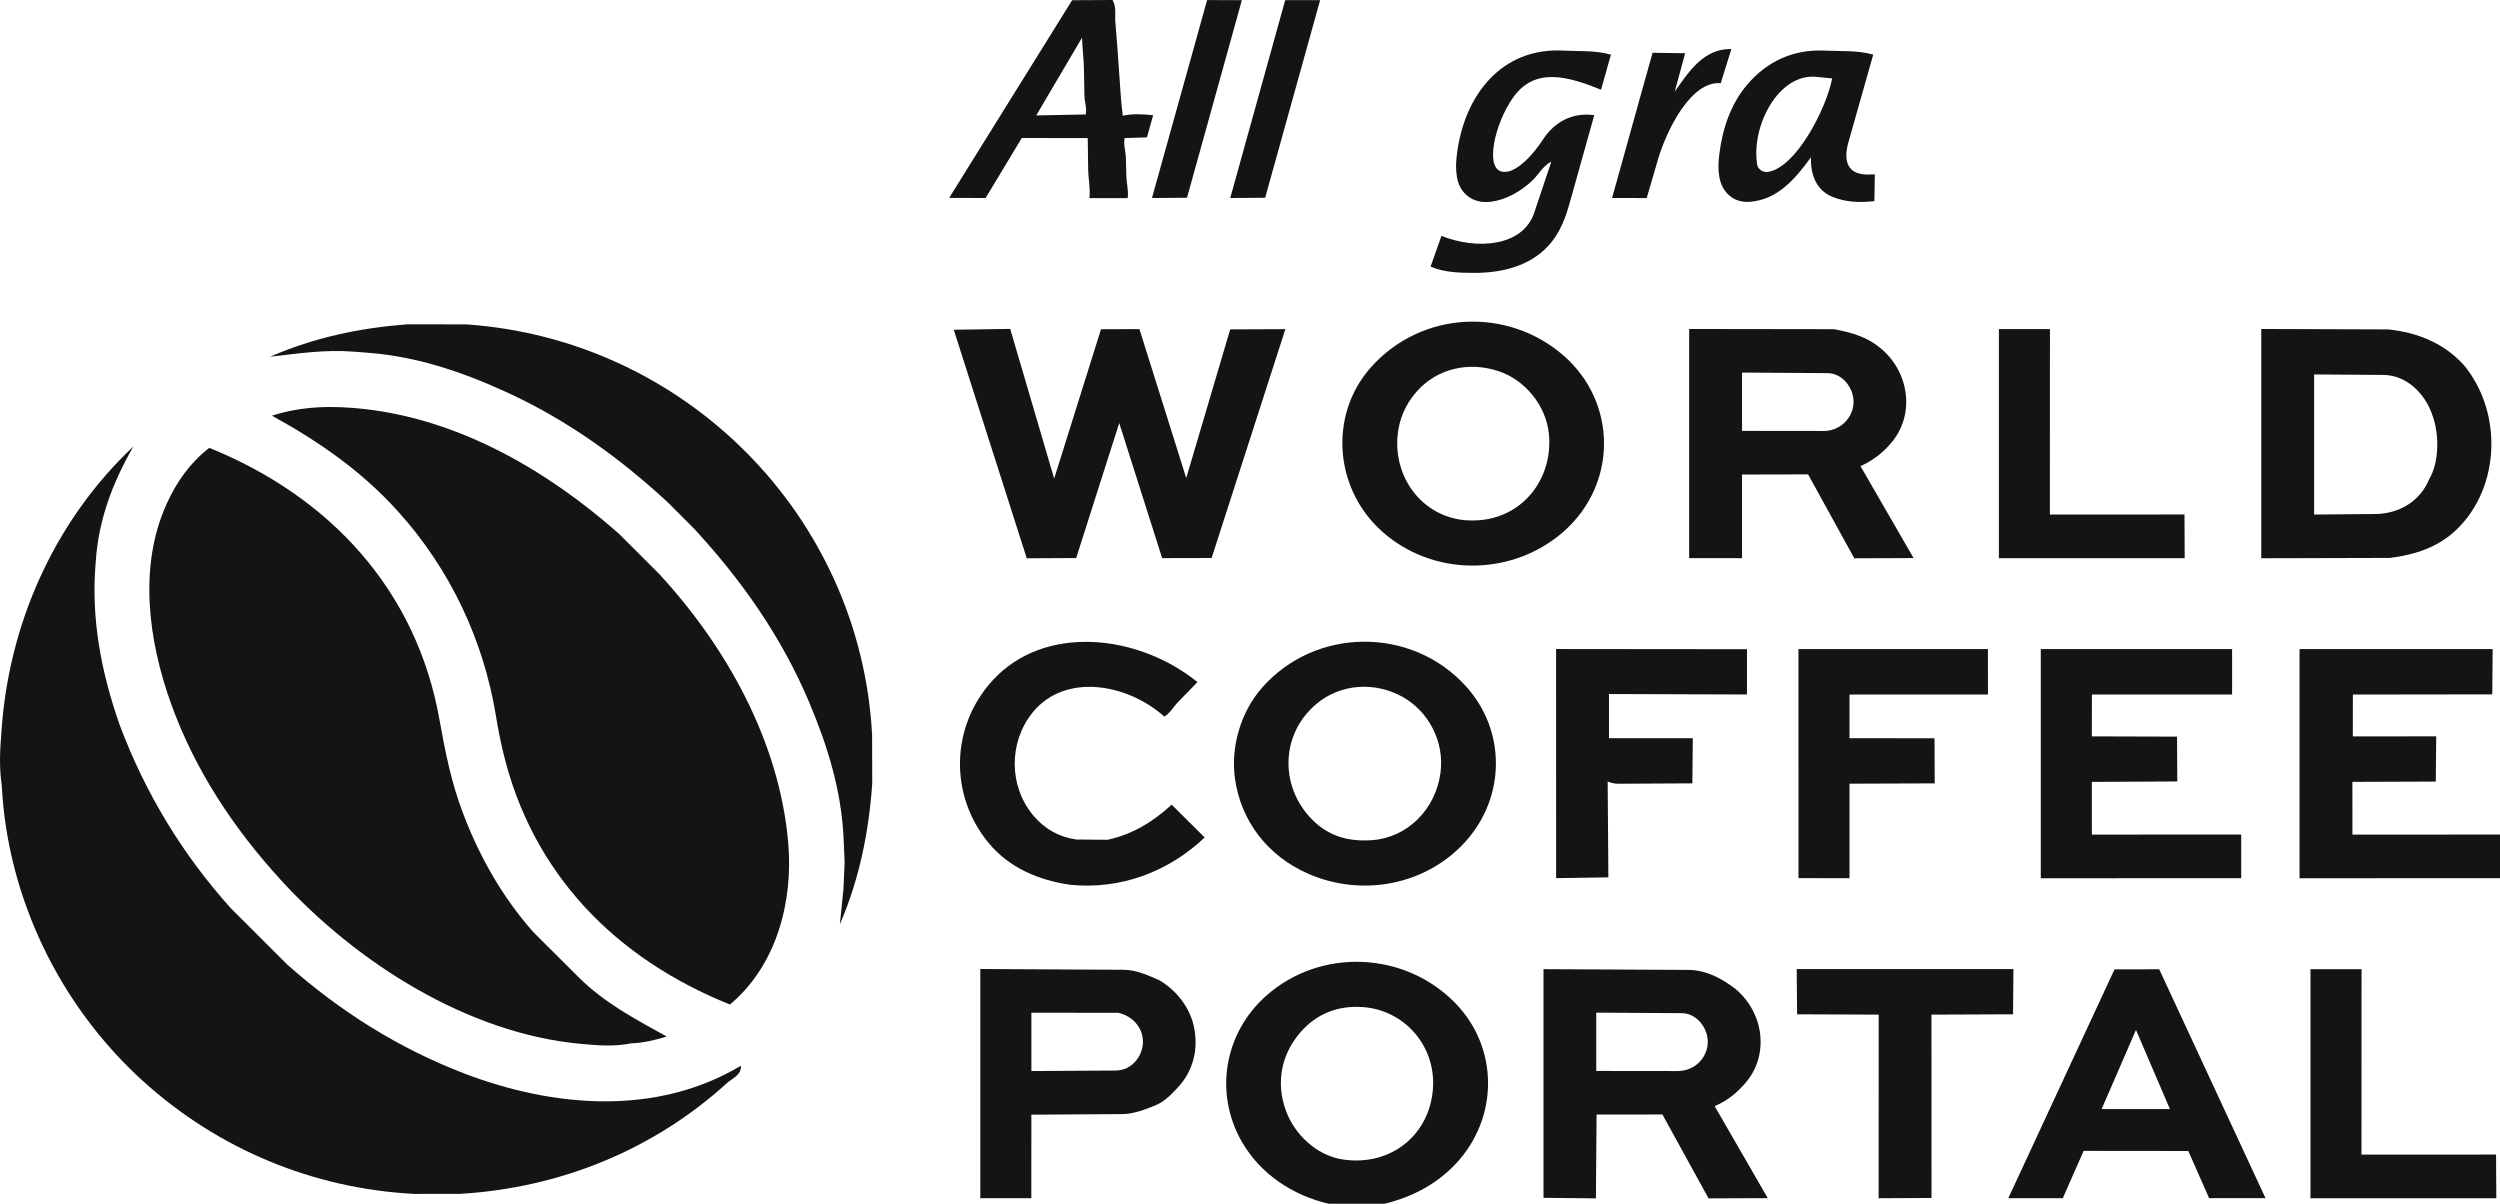
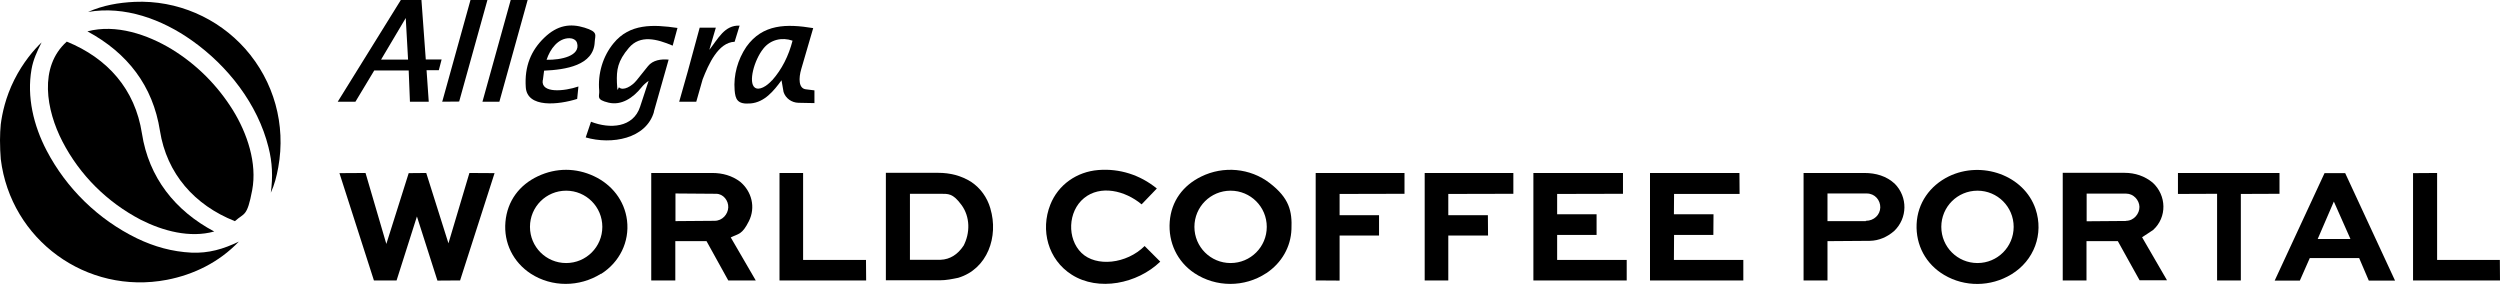
- <svg xmlns="http://www.w3.org/2000/svg" width="108" height="52" viewBox="0 0 108 52" fill="none">
-   <path d="M66.879 10.628C66.063 11.51 64.849 11.791 63.686 11.789C63.003 11.788 62.382 11.764 61.801 11.518L62.27 10.189C63.768 10.792 65.781 10.677 66.281 9.184L67.018 6.979C66.625 7.192 66.465 7.553 66.18 7.816C65.676 8.282 65.064 8.629 64.407 8.715C63.634 8.818 63.054 8.364 62.938 7.642C62.882 7.291 62.897 7.001 62.94 6.651C63.261 4.081 64.894 2.042 67.54 2.186C68.235 2.224 68.903 2.164 69.592 2.363L69.165 3.875C67.718 3.291 66.285 2.876 65.341 4.248C64.579 5.355 64.18 7.153 64.815 7.393C65.399 7.614 66.215 6.707 66.656 6.029C67.147 5.272 67.921 4.842 68.872 4.975L67.833 8.688C67.638 9.383 67.411 10.054 66.879 10.628Z" fill="#141414" />
-   <path d="M48.582 5.965C48.532 6.28 48.631 6.539 48.639 6.839L48.659 7.608C48.668 7.934 48.76 8.22 48.716 8.56H47.063C47.11 8.114 47.014 7.728 47.009 7.303L46.99 5.966L44.141 5.961L42.579 8.554L41.004 8.549L46.316 0.009L48.063 0C48.239 0.314 48.157 0.629 48.182 0.941L48.276 2.117L48.353 3.216C48.398 3.872 48.431 4.46 48.505 4.999C48.959 4.901 49.359 4.934 49.817 4.977L49.548 5.935L48.582 5.966V5.965ZM46.847 4.118L46.826 2.983C46.817 2.523 46.76 2.119 46.743 1.628L44.765 4.987L46.903 4.944C46.962 4.669 46.853 4.42 46.847 4.118Z" fill="#141414" />
-   <path d="M79.135 8.492C78.454 8.202 78.211 7.535 78.233 6.794C77.532 7.764 76.765 8.637 75.58 8.719C74.869 8.768 74.385 8.29 74.275 7.643C74.215 7.29 74.233 7.002 74.276 6.651C74.412 5.561 74.762 4.51 75.462 3.676C76.318 2.657 77.471 2.123 78.799 2.186C79.514 2.22 80.22 2.164 80.924 2.359L79.85 6.151C79.741 6.535 79.686 7.011 79.971 7.306C80.221 7.566 80.649 7.55 80.992 7.532L80.974 8.689C80.355 8.756 79.734 8.747 79.135 8.492ZM76.359 7.428C77.557 7.273 78.881 4.75 79.15 3.388L78.466 3.32C76.838 3.159 75.638 5.435 75.912 7.123C75.943 7.311 76.164 7.454 76.359 7.428Z" fill="#141414" />
-   <path d="M51.279 8.543L49.765 8.555L52.148 0.003L53.649 0.007L51.279 8.543Z" fill="#141414" />
-   <path d="M54.655 8.543L53.147 8.554L55.521 0.005L57.03 0.006L54.655 8.543Z" fill="#141414" />
-   <path d="M69.642 8.553L71.1 3.318L71.392 2.28L72.799 2.3L72.348 3.959C73.004 3.027 73.611 2.105 74.795 2.116L74.336 3.594C73.044 3.482 71.991 5.636 71.622 6.897L71.137 8.556L69.643 8.553H69.642Z" fill="#141414" />
-   <path d="M108 36.053V37.939L99.34 37.94V28.039L107.683 28.04L107.666 29.997L101.644 30.005L101.641 31.813L105.245 31.81L105.226 33.764L101.624 33.777L101.625 36.054L108 36.053Z" fill="#141414" />
-   <path d="M32.007 46.039C32.025 46.456 31.643 46.572 31.393 46.799C28.211 49.691 24.175 51.316 19.89 51.574L17.882 51.577C13.51 51.344 9.421 49.642 6.173 46.698C2.589 43.451 0.32 38.785 0.076 33.93C-0.038 33.14 -0.007 32.453 0.061 31.643C0.357 26.998 2.326 22.526 5.762 19.287C4.843 20.889 4.247 22.491 4.133 24.305C3.926 26.705 4.365 29.016 5.164 31.299C6.259 34.233 7.867 36.893 9.965 39.23L12.404 41.664C14.688 43.692 17.244 45.304 20.097 46.389C23.897 47.834 28.347 48.231 32.009 46.038L32.007 46.039Z" fill="#141414" />
-   <path d="M27.279 45.07C26.506 45.225 25.841 45.162 25.112 45.097C20.215 44.659 15.385 41.577 12.126 38.009C10.088 35.778 8.424 33.268 7.394 30.412C6.396 27.641 5.976 24.422 7.216 21.731C7.646 20.797 8.212 19.989 9.042 19.347C14.278 21.469 17.992 25.511 18.984 31.081C19.235 32.487 19.491 33.782 19.996 35.116C20.712 37.008 21.687 38.729 23.03 40.258L24.994 42.215C26.088 43.305 27.399 44.004 28.803 44.779C28.295 44.93 27.816 45.052 27.279 45.072V45.07Z" fill="#141414" />
-   <path d="M34.051 36.401C34.272 38.916 33.565 41.699 31.533 43.395C26.584 41.408 22.995 37.744 21.739 32.508C21.608 31.959 21.517 31.483 21.425 30.922C20.878 27.623 19.444 24.593 17.204 22.104C15.665 20.394 13.844 19.11 11.749 17.957C13.061 17.536 14.397 17.517 15.748 17.67C19.882 18.137 23.659 20.339 26.726 23.047L28.464 24.781C31.393 27.953 33.669 32.042 34.051 36.4V36.401Z" fill="#141414" />
-   <path d="M36.444 36.237C36.352 34.157 35.761 32.256 34.97 30.371C33.782 27.541 32.037 25.054 29.965 22.818L28.851 21.704C26.788 19.796 24.528 18.163 21.956 16.976C20.015 16.081 18.041 15.405 15.908 15.24L15.254 15.19C14.036 15.095 12.89 15.272 11.672 15.409C13.586 14.576 15.543 14.169 17.573 14.012L20.137 14.013C29.615 14.663 37.172 22.29 37.675 31.745L37.681 33.842C37.535 35.948 37.121 37.995 36.282 39.928L36.437 38.411L36.488 37.245L36.444 36.236V36.237Z" fill="#141414" />
-   <path d="M56.523 37.749C54.769 36.987 53.602 35.47 53.349 33.625C53.162 32.258 53.601 30.762 54.51 29.721C56.813 27.084 60.977 27.05 63.33 29.648C65.061 31.558 65.049 34.413 63.324 36.34C61.636 38.225 58.875 38.771 56.523 37.75V37.749ZM62.229 33.383C62.411 32.014 61.692 30.721 60.596 30.108C59.39 29.433 57.906 29.535 56.866 30.412C55.256 31.769 55.285 34.131 56.815 35.531C57.494 36.152 58.334 36.368 59.295 36.293C60.818 36.173 62.022 34.954 62.229 33.383H62.229Z" fill="#141414" />
-   <path d="M94.059 33.759L90.367 33.778L90.369 36.054L96.82 36.052L96.82 37.939L88.162 37.94V28.039L96.427 28.04L96.427 30.005L90.37 30.004L90.368 31.811L94.048 31.822L94.059 33.759Z" fill="#141414" />
-   <path d="M46.49 36.266L47.845 36.279C48.913 36.048 49.805 35.508 50.617 34.762L52.042 36.179C50.452 37.684 48.393 38.434 46.242 38.224C44.865 38.026 43.592 37.486 42.707 36.415C41.003 34.352 41.065 31.39 42.866 29.409C45.11 26.941 49.163 27.388 51.73 29.466L50.877 30.344C50.68 30.547 50.555 30.798 50.301 30.958C48.695 29.523 46.007 29.055 44.609 30.78C43.569 32.066 43.576 33.972 44.646 35.239C45.119 35.799 45.741 36.16 46.489 36.265L46.49 36.266Z" fill="#141414" />
-   <path d="M83.571 31.893L83.58 33.842L79.898 33.855V37.938L77.694 37.936L77.693 28.039L85.878 28.04L85.88 30.005L79.9 30.004L79.899 31.89L83.571 31.893Z" fill="#141414" />
-   <path d="M53.145 14.229L55.528 14.219L52.342 24.106L50.205 24.111L48.351 18.276L46.491 24.107L44.356 24.119L41.202 14.245L43.641 14.208L45.54 20.675L47.564 14.221L49.224 14.219L51.245 20.652L53.145 14.229Z" fill="#141414" />
-   <path d="M82.666 24.109L80.106 24.119L78.11 20.494L75.254 20.5V24.113L72.971 24.111V14.212L79.239 14.221C79.981 14.366 80.65 14.552 81.212 15.019C82.465 16.029 82.748 17.857 81.733 19.093C81.34 19.572 80.887 19.905 80.373 20.137L82.666 24.108V24.109ZM78.767 18.619C79.507 18.62 80.049 18.053 80.073 17.394C80.095 16.804 79.624 16.123 78.949 16.119L75.255 16.095V18.614L78.768 18.618L78.767 18.619Z" fill="#141414" />
-   <path d="M106.436 15.768C108.124 17.802 108.015 21.054 106.129 22.873C105.341 23.634 104.345 23.963 103.248 24.102L97.687 24.117V14.212L103.168 14.23C104.447 14.361 105.59 14.835 106.436 15.768H106.436ZM105.09 17.968C104.793 17.038 103.986 16.204 102.964 16.197L99.97 16.176V22.229L102.615 22.205C103.645 22.195 104.559 21.654 104.951 20.678C105.37 19.981 105.382 18.767 105.09 17.969V17.968Z" fill="#141414" />
-   <path d="M59.917 23.141C57.619 21.286 57.367 17.966 59.21 15.883C61.42 13.387 65.157 13.271 67.55 15.364C69.877 17.4 69.873 20.918 67.547 22.965C65.421 24.834 62.155 24.948 59.917 23.141ZM64.146 22.447C65.944 22.175 67.084 20.558 66.913 18.758C66.794 17.499 65.863 16.418 64.768 16.044C63.456 15.595 62.081 15.921 61.208 16.908C60.714 17.466 60.434 18.118 60.373 18.844C60.229 20.573 61.328 22.158 63.061 22.445C63.397 22.501 63.811 22.497 64.146 22.446V22.447Z" fill="#141414" />
-   <path d="M94.37 22.226L94.379 24.113L86.352 24.114L86.353 14.217L88.558 14.216L88.555 22.228L94.37 22.226Z" fill="#141414" />
-   <path d="M69.451 33.76L69.482 37.902L67.225 37.936L67.223 28.038L75.469 28.046V30.002L69.508 29.982V31.89H73.129L73.11 33.841L70.217 33.856C69.955 33.858 69.717 33.882 69.452 33.761L69.451 33.76Z" fill="#141414" />
-   <path d="M59.826 52H57.386C55.845 51.634 54.447 50.727 53.638 49.306C52.445 47.207 52.89 44.625 54.695 43.021C57.049 40.928 60.708 41.092 62.892 43.358C64.746 45.283 64.749 48.287 62.894 50.271C62.051 51.171 60.986 51.714 59.826 51.999V52ZM61.907 46.967C62.007 45.155 60.658 43.643 58.897 43.508C57.805 43.424 56.881 43.786 56.175 44.6C55.363 45.535 55.097 46.767 55.561 48.007C55.924 48.974 56.835 49.915 58.025 50.091C60.086 50.394 61.794 49.021 61.907 46.967Z" fill="#141414" />
-   <path d="M76.368 51.76L73.81 51.77L71.817 48.146L68.972 48.148L68.943 51.77L66.679 51.746V41.867L72.94 41.9C73.73 41.904 74.419 42.292 74.998 42.742C76.209 43.785 76.438 45.588 75.4 46.788C75.022 47.226 74.614 47.555 74.073 47.786L76.368 51.761L76.368 51.76ZM72.47 46.269C73.21 46.27 73.752 45.704 73.776 45.044C73.798 44.454 73.327 43.773 72.652 43.769L68.958 43.746V46.265L72.471 46.269L72.47 46.269Z" fill="#141414" />
-   <path d="M49.904 47.755C49.462 47.933 48.976 48.125 48.481 48.129L44.555 48.154L44.553 51.762H42.349V41.861L48.54 41.894C49.105 41.898 49.633 42.15 50.104 42.356C50.897 42.842 51.413 43.578 51.579 44.362C51.788 45.347 51.529 46.291 50.876 46.985C50.585 47.295 50.301 47.595 49.904 47.754V47.755ZM48.205 46.247C48.898 46.242 49.352 45.627 49.374 45.052C49.396 44.432 48.959 43.903 48.316 43.754L44.556 43.749V46.269L48.205 46.247H48.205Z" fill="#141414" />
-   <path d="M94.536 49.723L90.014 49.718L89.112 51.762H86.759L91.347 41.876L93.278 41.873L97.869 51.758L95.433 51.761L94.536 49.723ZM93.74 47.911L92.274 44.492L90.79 47.912H93.74V47.911Z" fill="#141414" />
-   <path d="M83.442 51.752L81.157 51.764L81.159 43.832L77.634 43.818L77.618 41.865H86.98L86.964 43.818L83.439 43.832L83.442 51.752Z" fill="#141414" />
-   <path d="M107.83 49.877L107.841 51.765L99.812 51.766L99.813 41.868H102.019L102.016 49.88L107.83 49.877Z" fill="#141414" />
+ <svg xmlns="http://www.w3.org/2000/svg" id="Layer_1" width="1610" height="182.8" version="1.1" viewBox="0 0 1610 182.8">
+   <g>
+     <path d="M421.2,71.9c-5,17.6-27.4,21.4-44,16.6l3.4-10.1c12.3,4.8,27.2,3.8,31.6-9.6l5.5-16.7c-1.9,1.3-3.3,2.6-4.6,4.2-5.3,6.6-12.8,11.8-21.2,9.8s-5.7-4-6-7.6c-1-10.9,2.2-22.1,9.2-30.6,10.4-12.8,25.5-12.2,41.2-9.9l-3.1,11.4c-10.1-4.3-20.9-7.2-28.2,1.4s-8,14.2-7.7,22.5.8,2.5,1.4,3c2.6,2.4,8.2-.7,11.3-4.6l7.3-9.1c3.1-3.9,8.5-4.7,13.3-4.2l-9.5,33.5Z" />
+     <path d="M276.1,65.5h-12.1s-.8-20.1-.8-20.1h-22.2s-12.1,20.1-12.1,20.1h-11.4c0-.1,40.7-65.6,40.7-65.6h13.2s2.8,38.4,2.8,38.4h10.2s-1.8,6.9-1.8,6.9h-7.9c0,0,1.4,20.1,1.4,20.1ZM262.8,38.4l-1.5-26.8-15.9,26.8h17.4Z" />
+     <path d="M514.2,66.2c-4.4-.1-8.3-2.9-9.6-7l-1.3-7.5c-5.1,7-11,14.1-19.8,14.9s-9.9-2.8-10.4-8.5c-.8-9.8,2-19.7,7.5-27.9,10.6-14.9,26-14.9,43.1-12.1l-7.7,26.4c-1.7,5.8-1.8,12.4,2.9,13l5.6.7v8.2s-10.2-.2-10.2-.2ZM497.2,51.8c6.4-7.2,10.7-15.9,13.2-25.6-6.8-2.4-14.2-.7-18.8,5.1-6,7.5-9.8,21.9-5.5,25.1,2.8,2.1,7.7-.9,11.1-4.7Z" />
+     <path d="M349.5,51.7c-1.2,8.6,14,7.1,23,4l-.8,8c-12,3.8-32.2,6-33.1-7.5s3.4-23.7,11.9-31.9,16.8-9.3,25.9-6.5,6.8,4.8,6.6,9.2c-.6,15.2-18.9,17.9-32.6,18.5l-.8,6.2ZM371.6,27.6c-.6-2-2.9-3-4.9-3-7.3,0-12.4,6.9-14.7,13.9,9.3.2,22.1-2.5,19.6-10.9Z" />
+     <polygon points="321.6 65.5 310.7 65.5 328.9 0 339.8 0 321.6 65.5" />
+     <polygon points="295.7 65.4 284.8 65.5 303 0 313.9 0 295.7 65.4" />
+     <path d="M448.3,65.5h-10.9s5.5-19.4,5.5-19.4l7.7-28.3h10.4s-4.2,14.3-4.2,14.3c5.7-7.2,9.8-16,19.5-15.6l-3.2,10.4c-10.6.4-16.8,14.5-20.6,24.2l-4.1,14.4Z" />
+     <polygon points="302.3 111.4 318.5 111.5 296.3 180.6 281.7 180.7 268.5 139.4 255.4 180.6 240.8 180.6 218.6 111.5 235.4 111.4 248.8 157.1 263.2 111.5 274.5 111.4 288.8 156.7 302.3 111.4" />
+     <path d="M486.7,180.6h-17.7s-14-25.3-14-25.3h-20.1s0,25.3,0,25.3h-15.5c0,0,0-69.2,0-69.2h39.3c6.6,0,12.7,1.7,17.9,5.6,7.6,6.3,10.1,16.6,5.7,25.4s-6.6,8-11.7,10.5l16.1,27.7ZM460.2,142.2c5,0,8.6-4.2,8.8-8.6s-3.2-8.8-7.8-8.8l-26.2-.2v17.8s25.3-.2,25.3-.2Z" />
+     <path d="M637.8,134.3c5.4,18-1.8,38.9-20.7,44.6-3.9.8-7.7,1.6-11.8,1.6h-34.8s0-69.2,0-69.2h33.7c7.7,0,14.8,1.8,21.2,5.8,6.1,4.1,10.3,10,12.4,17.1ZM620.4,158.5c4.5-8.4,4.4-18.9-1.2-26.5s-8.4-7.2-13.9-7.2h-19.3s0,42.5,0,42.5h19.7c6.2-.2,11.2-3.6,14.7-8.9Z" />
+     <path d="M1395.5,180.5h-17.6c0,.1-14-25.2-14-25.2h-20.2c0,0,0,25.3,0,25.3h-15.3s0-69.3,0-69.3h39.8c6.8,0,13,2.1,18.1,6.3,9,8.2,9.4,22.3.3,30.5l-7.1,4.7,16,27.6ZM1369.2,142.2c5.1,0,8.7-4.7,8.6-9s-3.8-8.5-8.5-8.5h-25.5c0,0,0,17.8,0,17.8l25.5-.2Z" />
+     <path d="M387,176.3c-13.9,8.7-31.6,8.7-45.1,0-11.4-7.4-17.6-19.9-16.4-33.4s9-23.8,20.9-29.4,24.6-5.4,36-.1c11.6,5.4,19.8,15.7,21.4,28.5,1.7,13.8-4.8,27-16.7,34.5ZM387.9,146.1c0-12.9-10.4-23.3-23.3-23.3s-23.3,10.4-23.3,23.3,10.4,23.3,23.3,23.3,23.3-10.4,23.3-23.3Z" />
+     <path d="M815.5,175.9c-14.1,9.3-32.4,9.2-46.3,0-11.1-7.4-16.9-19.8-15.9-33.1s8.6-23.4,20.3-29.1c14.2-7,31.5-5.5,44.1,4.2s14.5,18,14,29.7c-.4,11.3-6.2,21.7-16.3,28.4ZM815.8,146.1c0-12.9-10.4-23.3-23.3-23.3s-23.3,10.4-23.3,23.3,10.4,23.3,23.3,23.3,23.3-10.4,23.3-23.3Z" />
+     <path d="M1295.3,176.7c-13.4,8.1-30,8.2-43.2.4-11.9-7-18.4-19.3-17.8-32.8s8.5-24.7,20.7-30.7c21.2-10.3,48.5-.8,55.9,21,5.4,16.1-.9,33.2-15.6,42.1ZM1296.8,146.1c0-12.9-10.4-23.3-23.3-23.3s-23.3,10.4-23.3,23.3,10.4,23.3,23.3,23.3,23.3-10.4,23.3-23.3Z" />
+     <polygon points="1103.4 151.3 1078.1 151.3 1078 167.4 1122.7 167.4 1122.7 180.6 1062.6 180.6 1062.6 111.4 1120.2 111.4 1120.3 124.9 1078.1 124.9 1078 138 1103.5 138 1103.4 151.3" />
+     <polygon points="1028.2 151.3 1002.8 151.3 1002.8 167.4 1047.6 167.4 1047.6 180.6 987.5 180.6 987.5 111.4 1045.2 111.4 1045.2 124.8 1002.8 124.9 1002.8 138 1028.2 138 1028.2 151.3" />
+     <polygon points="958.2 138.6 958.3 151.7 932.7 151.7 932.7 180.6 917.5 180.6 917.5 111.4 974.6 111.4 974.6 124.8 932.7 124.9 932.7 138.6 958.2 138.6" />
+     <polygon points="888.1 138.6 888.1 151.7 862.7 151.7 862.7 180.7 847.3 180.6 847.3 111.4 904.5 111.4 904.5 124.8 862.7 124.9 862.7 138.6 888.1 138.6" />
+     <polygon points="1443.1 180.6 1427.8 180.6 1427.8 124.8 1402.6 124.9 1402.6 111.4 1468 111.4 1468 124.8 1443.1 124.9 1443.1 180.6" />
+     <polygon points="1609.9 167.4 1610 180.6 1554 180.6 1554 111.5 1569.5 111.4 1569.5 167.4 1609.9 167.4" />
+     <polygon points="557.7 167.4 557.8 180.6 502 180.6 502 111.4 517.2 111.4 517.2 167.4 557.7 167.4" />
+     <path d="M1204,155.1l-27.1.2v25.3c0,0-15.4,0-15.4,0v-69.2s39.2,0,39.2,0c7.4,0,14.2,2,19.5,6.9,8.5,8.6,8.3,22.2-.4,30.5-4.3,3.7-9.6,6.2-15.7,6.3ZM1201.6,142.2c5.3,0,9.2-3.9,9.3-8.6s-3.5-9-8.7-9h-25.3c0,0,0,17.8,0,17.8h24.7Z" />
+     <path d="M1519.2,166.2h-31.7c0,0-6.4,14.5-6.4,14.5h-16.2s32.1-69.2,32.1-69.2h13.3s32.1,69.2,32.1,69.2h-16.9s-6.2-14.5-6.2-14.5ZM1513.6,153.7l-10.6-23.9-10.4,24.1h21Z" />
+     <path d="M737.2,158.5l10,10c-14.8,14.3-39.9,19.3-57,8.4-15.3-9.7-20.3-28.7-13.8-45.1,5.1-12.9,17.1-21.2,30.9-22.3,13.7-1.1,26.9,3.1,37.7,11.9l-9.8,10.2c-10.8-9-26.6-12.6-37.1-4s-11,26.2-1.6,35.3,28.9,7.2,40.7-4.5Z" />
+     <path d="M.5,80c.9-6.9,3-17.2,8.7-28.6,5.7-11.3,12.6-19.3,17.6-24.1-3,5.9-5.4,11.1-6.5,17.3-3.1,17.8,1.3,36.2,9.7,52.3,12.8,24.5,33.3,44.5,58.2,56.6,11.2,5.4,22.8,8.6,35.1,9.2,11,.5,20.6-2.3,30.5-7.1-12.8,13.4-29.2,21.3-46.3,24.6C55.7,190.1,6.9,154.4.5,102.5.2,98.8,0,94.7,0,90.3c0-3.7.2-7.2.5-10.4Z" />
+     <path d="M137.9,149.1c-15.6,4.3-32.9-.3-47.3-7.6-21.6-11.3-39.2-28.7-50.4-50.4-10.4-20.1-15.4-48,2.8-64.3,26.3,10.7,44,30.7,48.4,59.1s21.3,49.8,46.6,63.2Z" />
+     <path d="M151.2,142.4c-25.9-10.3-43.8-30.5-48.2-58.2-4.5-28.9-20.9-50.1-46.7-64,18.4-4.9,38.8,2.1,54.3,11.5,16,9.8,29.3,23.1,39.3,39.1,9.3,15,15.8,34.3,12.5,51.7s-5,14.4-11.1,19.9Z" />
+     <path d="M172.9,94.8c-6.9-27.7-26.1-52.3-49.3-68.7C104.3,12.4,80.3,3.6,56.7,7.7c9.7-4.3,19.6-6,30-6.5C114.1,0,140.2,11.5,157.9,31.4c18.6,21,26.3,48.9,21.3,76.4-1.1,5.9-2.4,11.1-4.8,16.3,1.4-10.2,1-19.5-1.5-29.3Z" />
+   </g>
+   <path d="M-88.9,222c3.2,0,3.2-5,0-5s-3.2,5,0,5h0Z" />
</svg>
